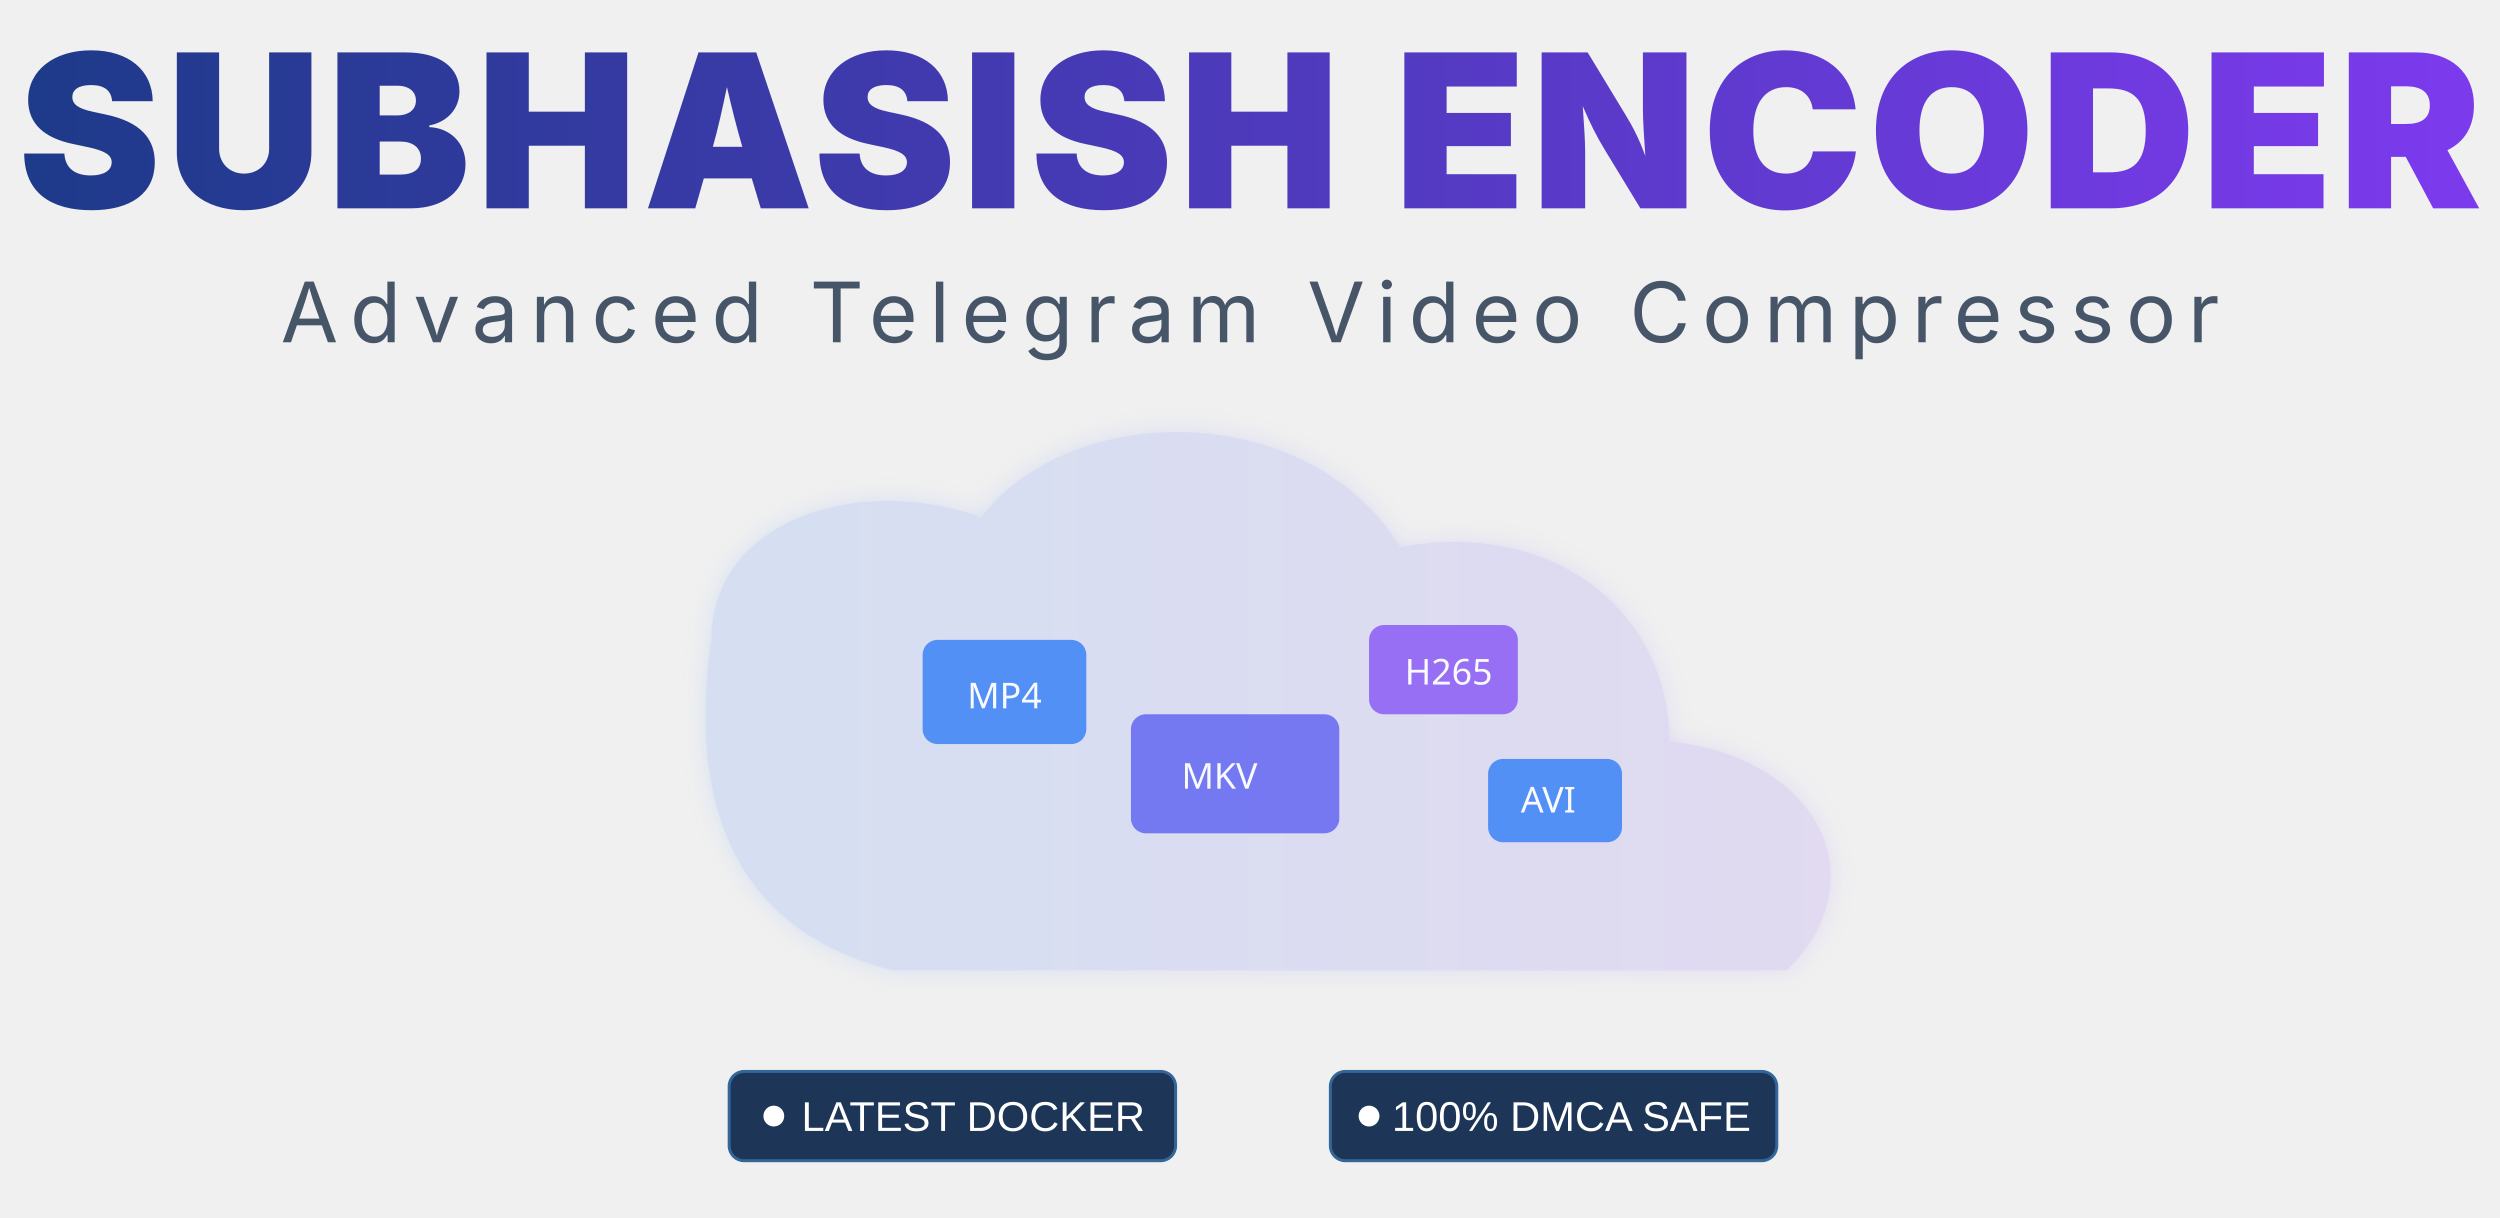
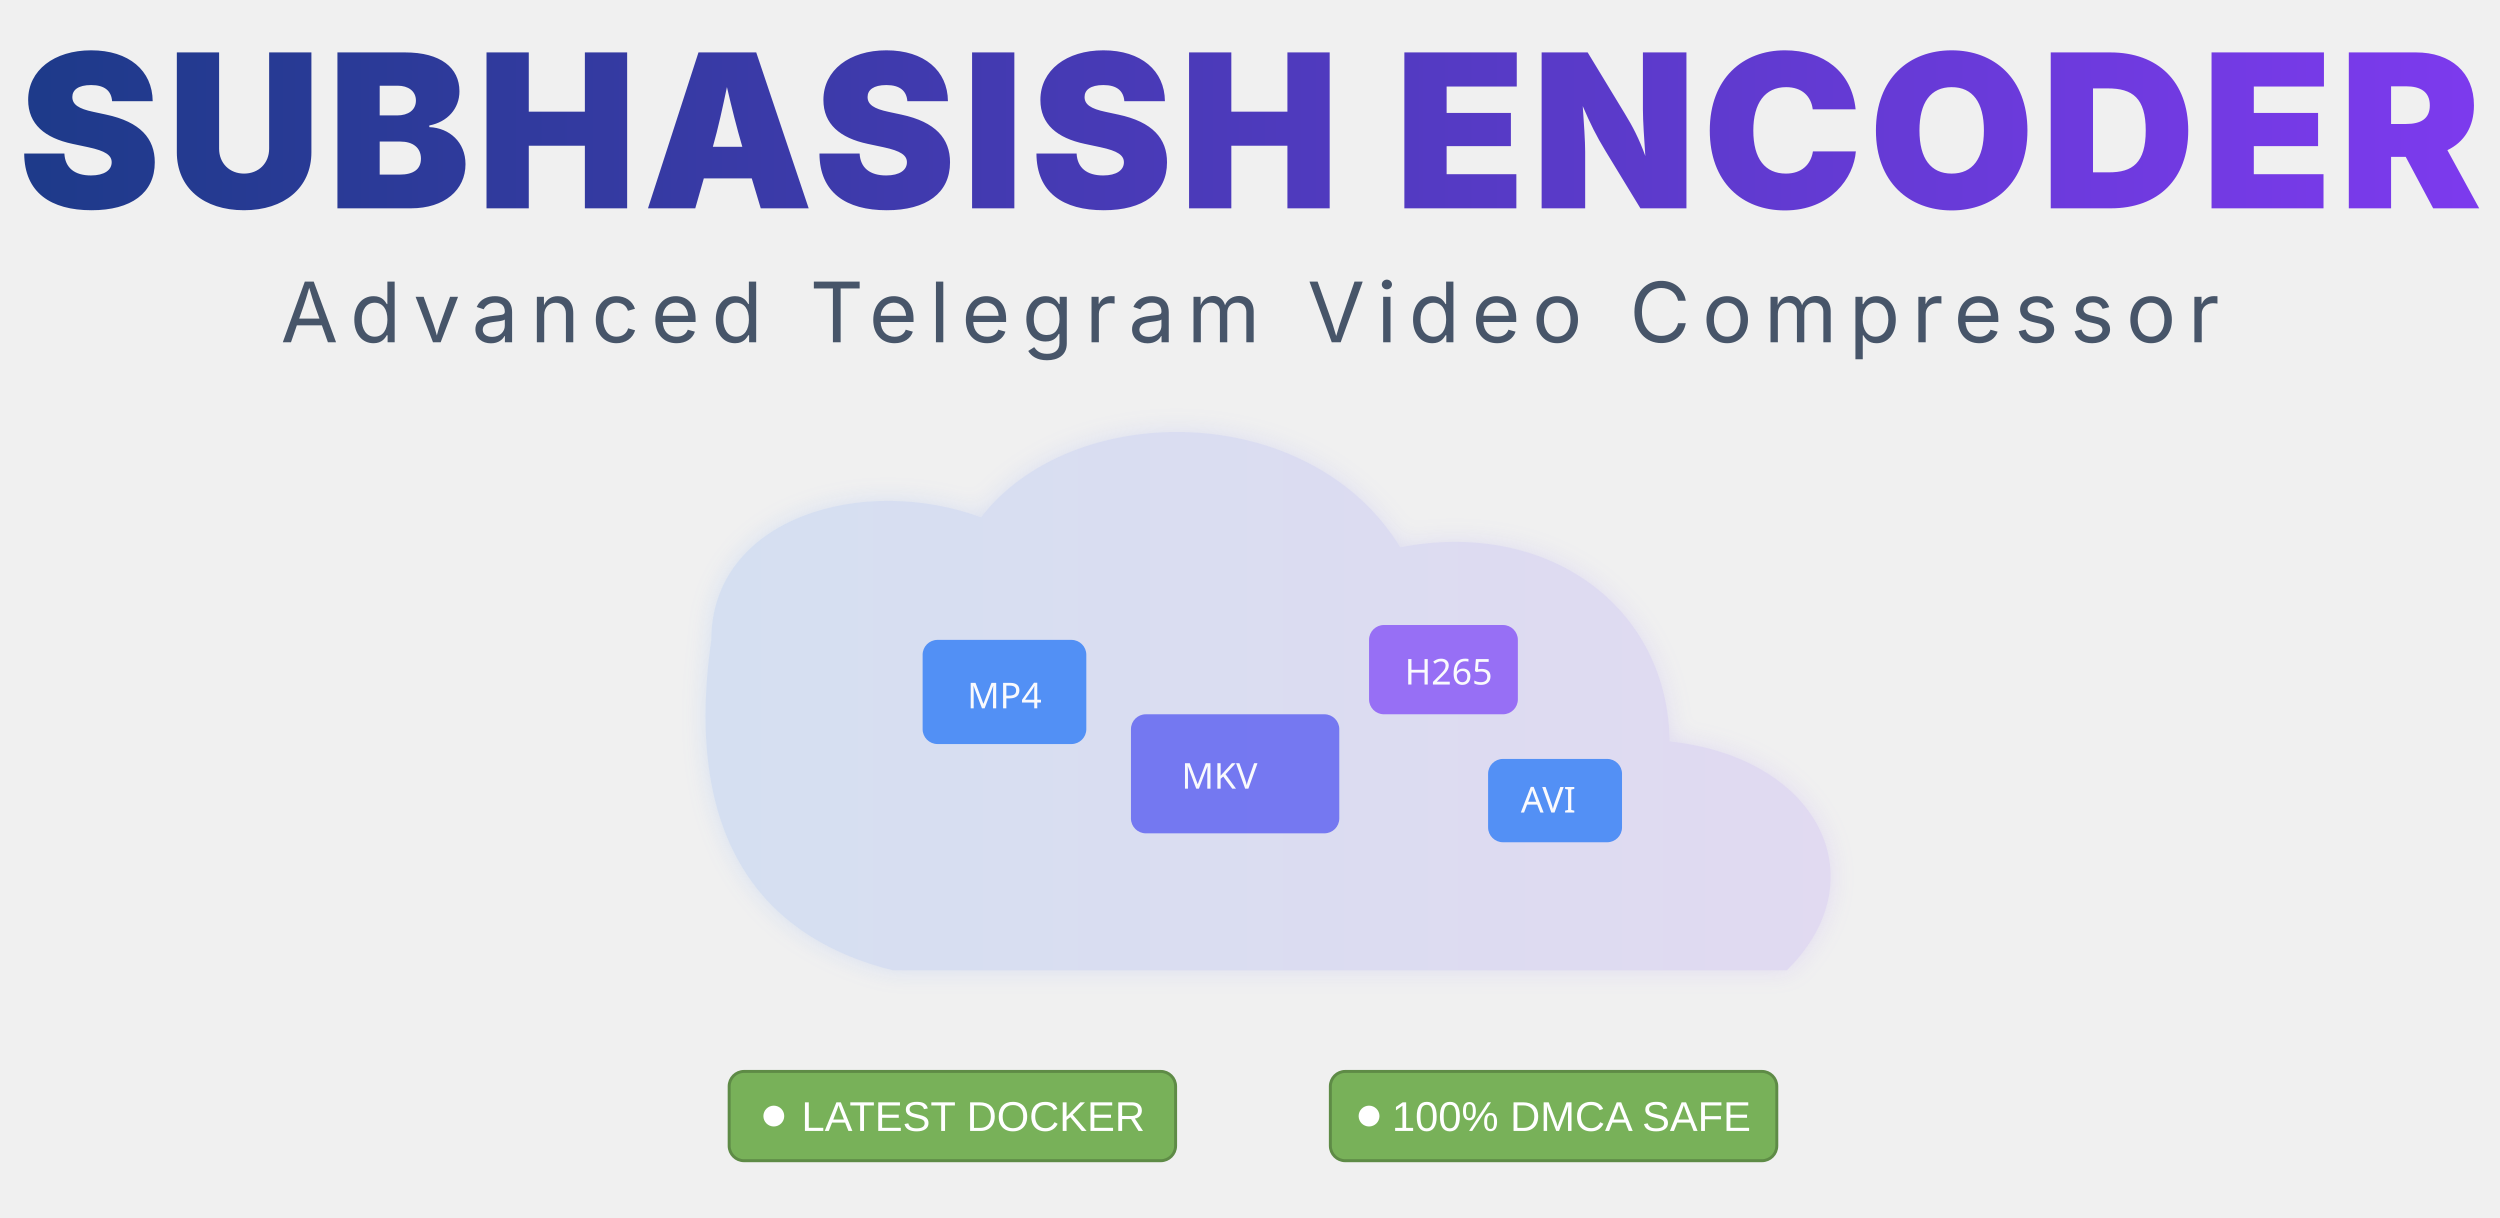
<svg xmlns="http://www.w3.org/2000/svg" viewBox="380 20 840 409">
  <defs>
    <linearGradient id="titleLight" x1="0%" y1="0%" x2="100%">
      <stop offset="0%" stop-color="#1e3a8a" />
      <stop offset="100%" stop-color="#7c3aed" />
    </linearGradient>
    <linearGradient id="titleDark" x1="0%" y1="0%" x2="100%">
      <stop offset="0%" stop-color="#60a5fa" />
      <stop offset="100%" stop-color="#c084fc" />
    </linearGradient>
    <linearGradient id="cloudGrad" x1="0%" y1="0%" x2="100%">
      <stop offset="0%" stop-color="#3b82f6" />
      <stop offset="100%" stop-color="#8b5cf6" />
    </linearGradient>
    <filter id="glow">
      <feGaussianBlur stdDeviation="4" result="coloredBlur" />
      <feMerge>
        <feMergeNode in="coloredBlur" />
        <feMergeNode in="SourceGraphic" />
      </feMerge>
    </filter>
  </defs>
  <style>
    .title{
      font-family: Inter,Segoe UI,sans-serif;
      font-size:72px;
      font-weight:900;
      fill:url(#titleLight);
      letter-spacing:2px;
    }

    .subtitle{
      font-family: Inter,Segoe UI,sans-serif;
      font-size:28px;
      fill:#475569;
      letter-spacing:4px;
    }

    .badge{
      font-family: Inter,Segoe UI,sans-serif;
      font-size:20px;
      font-weight:700;
      fill:#334155;
    }

    .cloud{
      fill:url(#cloudGrad);
      opacity:.15;
      stroke:url(#cloudGrad);
      stroke-width:2;
    }

    @media (prefers-color-scheme: dark){
      .title{
        fill:url(#titleDark);
      }
      .subtitle{
        fill:#cbd5e1;
      }
      .badge{
        fill:#e2e8f0;
      }
    }
  </style>
  <g transform="translate(-140, 15)">
    <path class="cloud" filter="url(#glow)" d="       M760 220       C760 180 810 165 850 180       C880 140 960 140 990 190       C1040 180 1080 210 1080 255       C1130 260 1150 300 1120 330       L820 330       C780 320 750 290 760 220       Z       " />
    <g opacity=".85">
      <rect x="830" y="220" width="55" height="35" rx="5" fill="#3b82f6" />
      <rect x="900" y="245" width="70" height="40" rx="5" fill="#6366f1" />
      <rect x="980" y="215" width="50" height="30" rx="5" fill="#8b5cf6" />
      <rect x="1020" y="260" width="45" height="28" rx="5" fill="#3b82f6" />
      <text x="845" y="243" fill="white" font-size="12" font-family="sans-serif">MP4</text>
      <text x="917" y="270" fill="white" font-size="12" font-family="sans-serif">MKV</text>
      <text x="992" y="235" fill="white" font-size="12" font-family="sans-serif">H265</text>
      <text x="1031" y="278" fill="white" font-size="12" font-family="sans-serif">AVI</text>
    </g>
  </g>
  <text x="800" y="90" text-anchor="middle" class="title">SUBHASISH ENCODER</text>
  <text x="800" y="135" text-anchor="middle" class="subtitle">Advanced Telegram Video Compressor</text>
  <g transform="translate(800, 395)" text-anchor="middle">
-     <rect x="-175" y="-15" width="150" height="30" rx="5" fill="#1d3557" stroke="#336699" />
+     <rect x="-175" y="-15" width="150" height="30" rx="5" fill="#78b159" stroke="#5e8b46" />
    <circle cx="-160" cy="0" r="3.5" class="capsule-dot" fill="#ffffff" />
    <text x="-93" y="5" font-family="Arial, sans-serif" font-size="14" fill="#ffffff">LATEST DOCKER</text>
-     <rect x="27" y="-15" width="150" height="30" rx="5" fill="#1d3557" stroke="#336699" />
+     <rect x="27" y="-15" width="150" height="30" rx="5" fill="#78b159" stroke="#5e8b46" />
    <circle cx="40" cy="0" r="3.5" class="capsule-dot" fill="#ffffff" />
    <text x="108" y="5" font-family="Arial, sans-serif" font-size="14" fill="#ffffff">100% DMCA SAFE</text>
  </g>
</svg>
